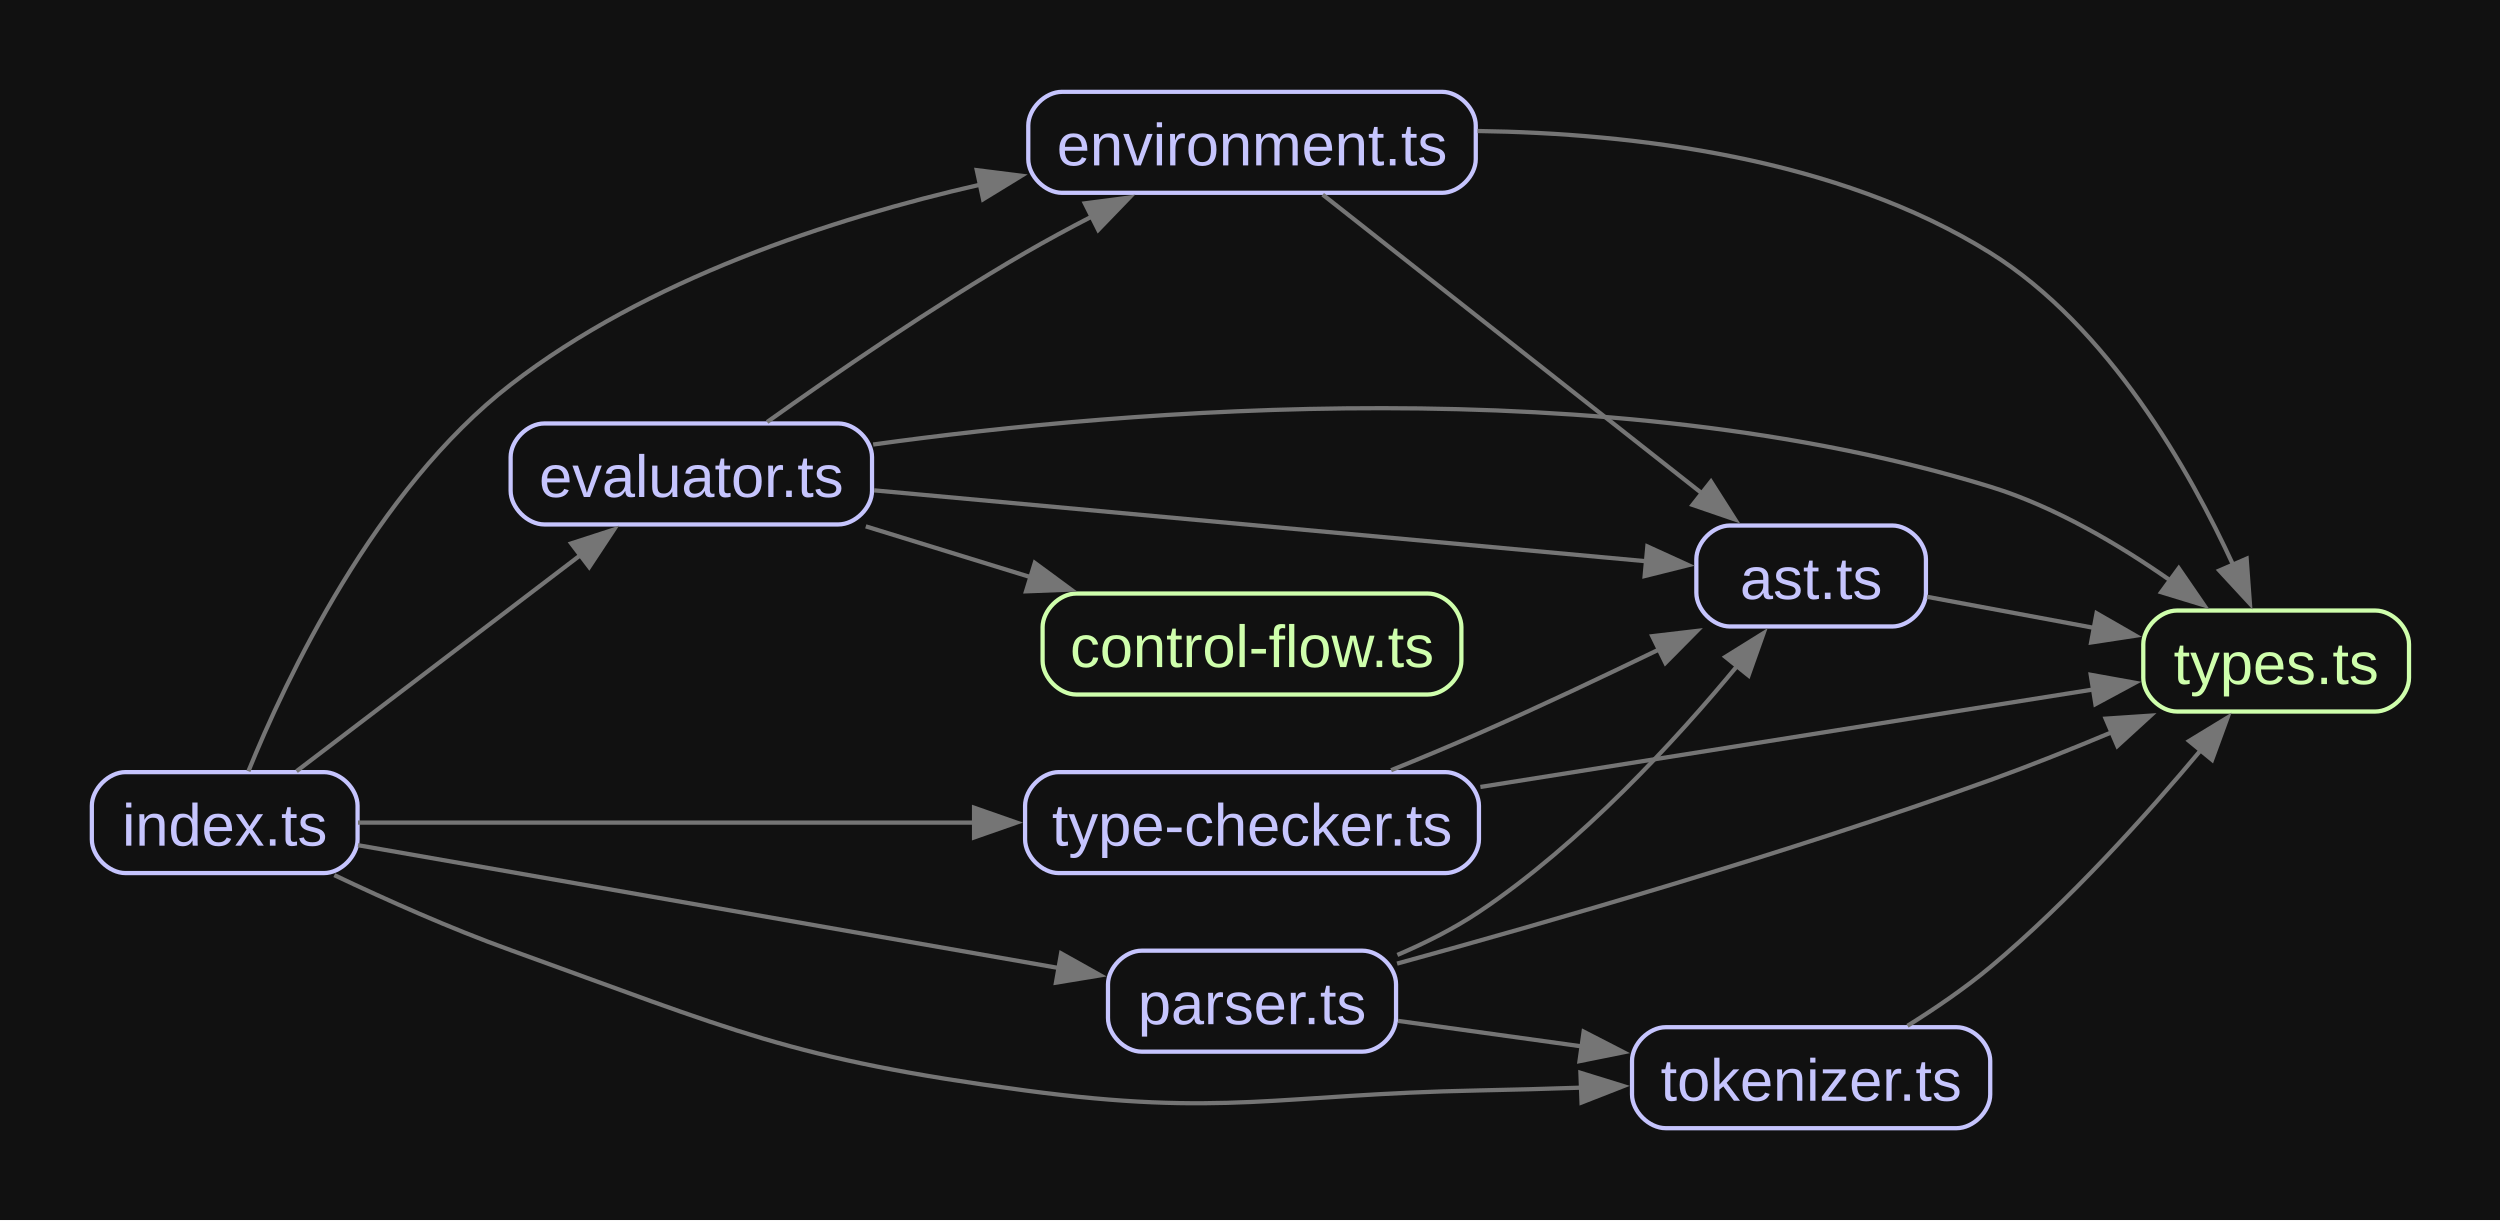
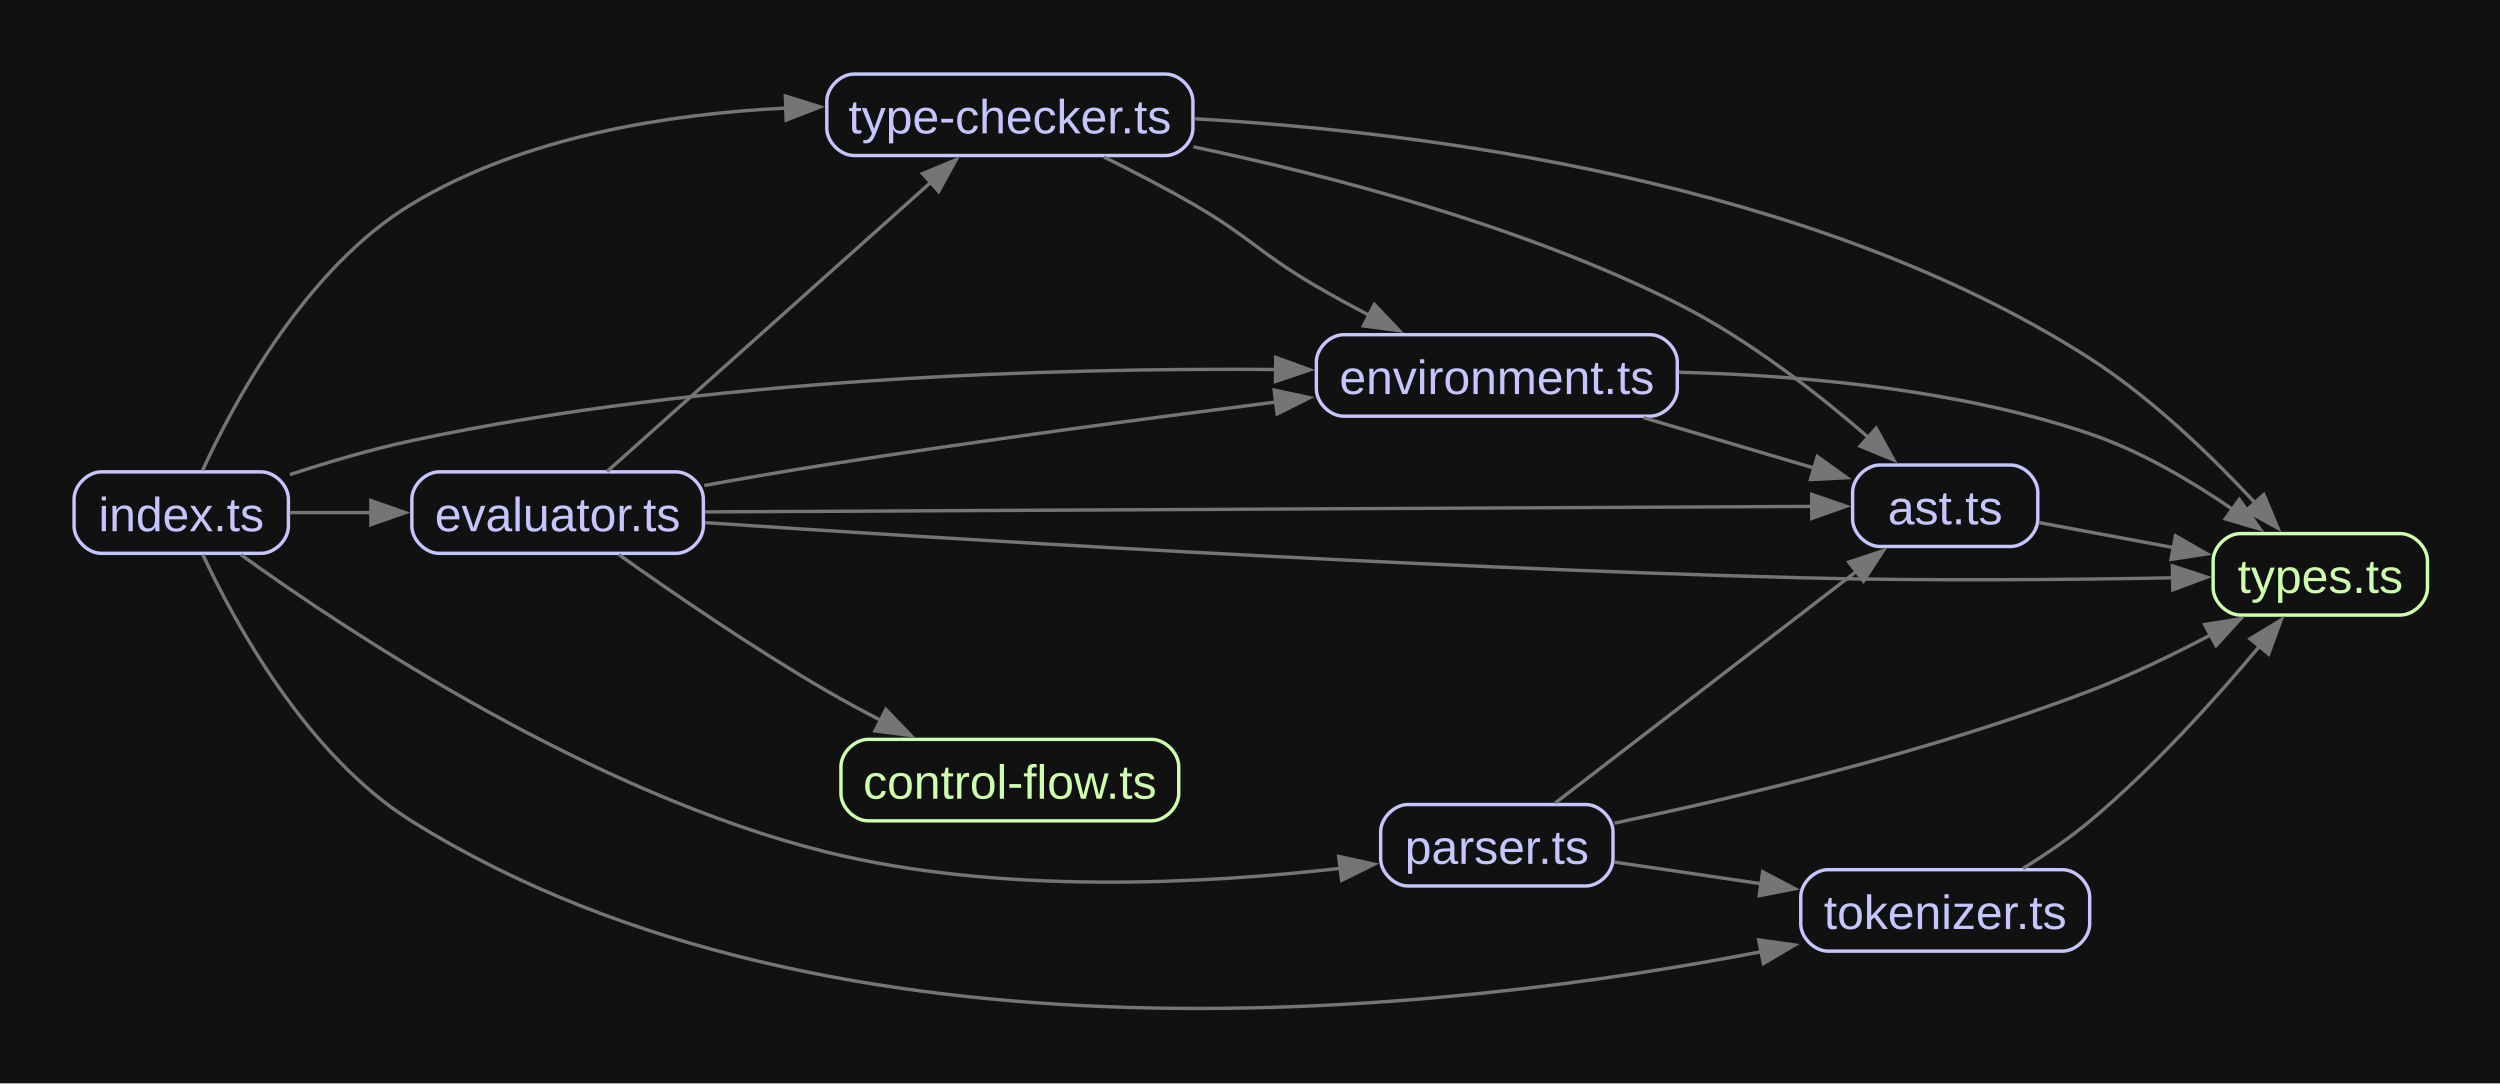
- <svg xmlns="http://www.w3.org/2000/svg" width="588pt" height="287pt" viewBox="0.00 0.00 588.00 287.00">
-   <g id="graph0" class="graph" transform="scale(1 1) rotate(0) translate(21.6 265.35)">
-     <polygon fill="#111111" stroke="none" points="-21.6,21.6 -21.6,-265.35 566.6,-265.35 566.6,21.6 -21.6,21.6" />
+ <svg xmlns="http://www.w3.org/2000/svg" width="729pt" height="316pt" viewBox="0.00 0.00 729.00 316.00">
+   <g id="graph0" class="graph" transform="scale(1 1) rotate(0) translate(21.6 294.3)">
+     <polygon fill="#111111" stroke="none" points="-21.6,21.6 -21.6,-294.3 707.85,-294.3 707.85,21.6 -21.6,21.6" />
    <g id="node1" class="node">
-       <path fill="none" stroke="#c6c5fe" d="M423.46,-141.75C423.46,-141.75 385.29,-141.75 385.29,-141.75 381.33,-141.75 377.38,-137.79 377.38,-133.83 377.38,-133.83 377.38,-125.92 377.38,-125.92 377.38,-121.96 381.33,-118 385.29,-118 385.29,-118 423.46,-118 423.46,-118 427.42,-118 431.38,-121.96 431.38,-125.92 431.38,-125.92 431.38,-133.83 431.38,-133.83 431.38,-137.79 427.42,-141.75 423.46,-141.75" />
-       <text xml:space="preserve" text-anchor="middle" x="404.38" y="-124.45" font-family="Arial" font-size="14.00" fill="#c6c5fe">ast.ts</text>
+       <path fill="none" stroke="#c6c5fe" d="M564.71,-158.7C564.71,-158.7 526.54,-158.7 526.54,-158.7 522.58,-158.7 518.62,-154.74 518.62,-150.78 518.62,-150.78 518.62,-142.86 518.62,-142.86 518.62,-138.91 522.58,-134.95 526.54,-134.95 526.54,-134.95 564.71,-134.95 564.71,-134.95 568.67,-134.95 572.62,-138.91 572.62,-142.86 572.62,-142.86 572.62,-150.78 572.62,-150.78 572.62,-154.74 568.67,-158.7 564.71,-158.7" />
+       <text xml:space="preserve" text-anchor="middle" x="545.62" y="-141.4" font-family="Arial" font-size="14.00" fill="#c6c5fe">ast.ts</text>
    </g>
    <g id="node2" class="node">
-       <path fill="none" stroke="#cfffac" d="M537.08,-121.75C537.08,-121.75 490.42,-121.75 490.42,-121.75 486.46,-121.75 482.5,-117.79 482.5,-113.83 482.5,-113.83 482.5,-105.92 482.5,-105.92 482.5,-101.96 486.46,-98 490.42,-98 490.42,-98 537.08,-98 537.08,-98 541.04,-98 545,-101.96 545,-105.92 545,-105.92 545,-113.83 545,-113.83 545,-117.79 541.04,-121.75 537.08,-121.75" />
-       <text xml:space="preserve" text-anchor="middle" x="513.75" y="-104.45" font-family="Arial" font-size="14.00" fill="#cfffac">types.ts</text>
+       <path fill="none" stroke="#cfffac" d="M678.33,-138.7C678.33,-138.7 631.67,-138.7 631.67,-138.7 627.71,-138.7 623.75,-134.74 623.75,-130.78 623.75,-130.78 623.75,-122.86 623.75,-122.86 623.75,-118.91 627.71,-114.95 631.67,-114.95 631.67,-114.95 678.33,-114.95 678.33,-114.95 682.29,-114.95 686.25,-118.91 686.25,-122.86 686.25,-122.86 686.25,-130.78 686.25,-130.78 686.25,-134.74 682.29,-138.7 678.33,-138.7" />
+       <text xml:space="preserve" text-anchor="middle" x="655" y="-121.4" font-family="Arial" font-size="14.00" fill="#cfffac">types.ts</text>
    </g>
    <g id="edge1" class="edge">
-       <path fill="none" stroke="#757575" d="M431.64,-124.98C443.45,-122.78 457.69,-120.13 470.91,-117.67" />
-       <polygon fill="#757575" stroke="#757575" points="471.51,-121.12 480.7,-115.84 470.23,-114.24 471.51,-121.12" />
+       <path fill="none" stroke="#757575" d="M572.89,-141.93C584.7,-139.73 598.94,-137.08 612.16,-134.62" />
+       <polygon fill="#757575" stroke="#757575" points="612.76,-138.06 621.95,-132.79 611.48,-131.18 612.76,-138.06" />
    </g>
    <g id="node3" class="node">
-       <path fill="none" stroke="#cfffac" d="M314.21,-125.75C314.21,-125.75 231.54,-125.75 231.54,-125.75 227.58,-125.75 223.62,-121.79 223.62,-117.83 223.62,-117.83 223.62,-109.92 223.62,-109.92 223.62,-105.96 227.58,-102 231.54,-102 231.54,-102 314.21,-102 314.21,-102 318.17,-102 322.12,-105.96 322.12,-109.92 322.12,-109.92 322.12,-117.83 322.12,-117.83 322.12,-121.79 318.17,-125.75 314.21,-125.75" />
-       <text xml:space="preserve" text-anchor="middle" x="272.88" y="-108.45" font-family="Arial" font-size="14.00" fill="#cfffac">control-flow.ts</text>
+       <path fill="none" stroke="#cfffac" d="M314.21,-78.7C314.21,-78.7 231.54,-78.7 231.54,-78.7 227.58,-78.7 223.62,-74.74 223.62,-70.78 223.62,-70.78 223.62,-62.86 223.62,-62.86 223.62,-58.91 227.58,-54.95 231.54,-54.95 231.54,-54.95 314.21,-54.95 314.21,-54.95 318.17,-54.95 322.12,-58.91 322.12,-62.86 322.12,-62.86 322.12,-70.78 322.12,-70.78 322.12,-74.74 318.17,-78.7 314.21,-78.7" />
+       <text xml:space="preserve" text-anchor="middle" x="272.88" y="-61.4" font-family="Arial" font-size="14.00" fill="#cfffac">control-flow.ts</text>
    </g>
    <g id="node4" class="node">
-       <path fill="none" stroke="#c6c5fe" d="M317.58,-243.75C317.58,-243.75 228.17,-243.75 228.17,-243.75 224.21,-243.75 220.25,-239.79 220.25,-235.83 220.25,-235.83 220.25,-227.92 220.25,-227.92 220.25,-223.96 224.21,-220 228.17,-220 228.17,-220 317.58,-220 317.58,-220 321.54,-220 325.5,-223.96 325.5,-227.92 325.5,-227.92 325.5,-235.83 325.5,-235.83 325.5,-239.79 321.54,-243.75 317.58,-243.75" />
-       <text xml:space="preserve" text-anchor="middle" x="272.88" y="-226.45" font-family="Arial" font-size="14.00" fill="#c6c5fe">environment.ts</text>
+       <path fill="none" stroke="#c6c5fe" d="M459.58,-196.7C459.58,-196.7 370.17,-196.7 370.17,-196.7 366.21,-196.7 362.25,-192.74 362.25,-188.78 362.25,-188.78 362.25,-180.86 362.25,-180.86 362.25,-176.91 366.21,-172.95 370.17,-172.95 370.17,-172.95 459.58,-172.95 459.58,-172.95 463.54,-172.95 467.5,-176.91 467.5,-180.86 467.5,-180.86 467.5,-188.78 467.5,-188.78 467.5,-192.74 463.54,-196.7 459.58,-196.7" />
+       <text xml:space="preserve" text-anchor="middle" x="414.88" y="-179.4" font-family="Arial" font-size="14.00" fill="#c6c5fe">environment.ts</text>
    </g>
    <g id="edge2" class="edge">
-       <path fill="none" stroke="#757575" d="M289.5,-219.57C311.66,-202.11 352.47,-169.97 378.74,-149.28" />
-       <polygon fill="#757575" stroke="#757575" points="380.82,-152.1 386.51,-143.16 376.49,-146.6 380.82,-152.1" />
+       <path fill="none" stroke="#757575" d="M457.68,-172.49C473.75,-167.74 491.97,-162.36 507.56,-157.76" />
+       <polygon fill="#757575" stroke="#757575" points="508.33,-161.18 516.93,-155 506.35,-154.47 508.33,-161.18" />
    </g>
    <g id="edge3" class="edge">
-       <path fill="none" stroke="#757575" d="M325.92,-234.54C362.25,-234.02 410.51,-228.35 446.5,-205.88 474.27,-188.54 493.39,-154.81 503.71,-132.3" />
-       <polygon fill="#757575" stroke="#757575" points="506.81,-133.95 507.58,-123.38 500.39,-131.16 506.81,-133.95" />
+       <path fill="none" stroke="#757575" d="M467.92,-185.75C502.69,-184.91 548.98,-180.95 587.75,-167.82 602.56,-162.81 617.51,-153.96 629.45,-145.76" />
+       <polygon fill="#757575" stroke="#757575" points="631.38,-148.68 637.47,-140.01 627.3,-142.99 631.38,-148.68" />
    </g>
    <g id="node5" class="node">
-       <path fill="none" stroke="#c6c5fe" d="M175.58,-165.75C175.58,-165.75 106.42,-165.75 106.42,-165.75 102.46,-165.75 98.5,-161.79 98.5,-157.83 98.5,-157.83 98.5,-149.92 98.5,-149.92 98.5,-145.96 102.46,-142 106.42,-142 106.42,-142 175.58,-142 175.58,-142 179.54,-142 183.5,-145.96 183.5,-149.92 183.5,-149.92 183.5,-157.83 183.5,-157.83 183.5,-161.79 179.54,-165.75 175.58,-165.75" />
-       <text xml:space="preserve" text-anchor="middle" x="141" y="-148.45" font-family="Arial" font-size="14.00" fill="#c6c5fe">evaluator.ts</text>
+       <path fill="none" stroke="#c6c5fe" d="M175.58,-156.7C175.58,-156.7 106.42,-156.7 106.42,-156.7 102.46,-156.7 98.5,-152.74 98.5,-148.78 98.5,-148.78 98.5,-140.86 98.5,-140.86 98.5,-136.91 102.46,-132.95 106.42,-132.95 106.42,-132.95 175.58,-132.95 175.58,-132.95 179.54,-132.95 183.5,-136.91 183.5,-140.86 183.5,-140.86 183.5,-148.78 183.5,-148.78 183.5,-152.74 179.54,-156.7 175.58,-156.7" />
+       <text xml:space="preserve" text-anchor="middle" x="141" y="-139.4" font-family="Arial" font-size="14.00" fill="#c6c5fe">evaluator.ts</text>
    </g>
    <g id="edge4" class="edge">
-       <path fill="none" stroke="#757575" d="M183.99,-150.02C234.25,-145.4 317.65,-137.75 365.84,-133.32" />
-       <polygon fill="#757575" stroke="#757575" points="365.86,-136.83 375.5,-132.43 365.22,-129.86 365.86,-136.83" />
+       <path fill="none" stroke="#757575" d="M183.95,-145.03C262.72,-145.42 431.58,-146.26 506.95,-146.64" />
+       <polygon fill="#757575" stroke="#757575" points="506.69,-150.13 516.71,-146.68 506.72,-143.13 506.69,-150.13" />
+     </g>
+     <g id="edge8" class="edge">
+       <path fill="none" stroke="#757575" d="M183.99,-141.9C251.35,-137.37 387.74,-128.86 503.5,-125.82 540.16,-124.86 581.87,-125.25 612.06,-125.81" />
+       <polygon fill="#757575" stroke="#757575" points="611.86,-129.3 621.93,-126 612,-122.3 611.86,-129.3" />
+     </g>
+     <g id="edge5" class="edge">
+       <path fill="none" stroke="#757575" d="M158.83,-132.6C174.26,-121.62 197.92,-105.35 219.5,-92.82 224.53,-89.9 229.93,-86.99 235.28,-84.22" />
+       <polygon fill="#757575" stroke="#757575" points="236.7,-87.43 244.06,-79.81 233.56,-81.18 236.7,-87.43" />
+     </g>
+     <g id="edge6" class="edge">
+       <path fill="none" stroke="#757575" d="M183.77,-152.73C195.33,-154.82 207.88,-157 219.5,-158.82 263.09,-165.67 312.36,-172.25 350.38,-177.07" />
+       <polygon fill="#757575" stroke="#757575" points="349.95,-180.55 360.3,-178.33 350.82,-173.6 349.95,-180.55" />
+     </g>
+     <g id="node6" class="node">
+       <path fill="none" stroke="#c6c5fe" d="M318.33,-272.7C318.33,-272.7 227.42,-272.7 227.42,-272.7 223.46,-272.7 219.5,-268.74 219.5,-264.78 219.5,-264.78 219.5,-256.86 219.5,-256.86 219.5,-252.91 223.46,-248.95 227.42,-248.95 227.42,-248.95 318.33,-248.95 318.33,-248.95 322.29,-248.95 326.25,-252.91 326.25,-256.86 326.25,-256.86 326.25,-264.78 326.25,-264.78 326.25,-268.74 322.29,-272.7 318.33,-272.7" />
+       <text xml:space="preserve" text-anchor="middle" x="272.88" y="-255.4" font-family="Arial" font-size="14.00" fill="#c6c5fe">type-checker.ts</text>
    </g>
    <g id="edge7" class="edge">
-       <path fill="none" stroke="#757575" d="M183.77,-160.8C243.52,-169.08 356.16,-178.61 446.5,-150.88 461.65,-146.22 476.82,-137.24 488.8,-128.86" />
-       <polygon fill="#757575" stroke="#757575" points="490.84,-131.71 496.84,-122.97 486.7,-126.06 490.84,-131.71" />
+       <path fill="none" stroke="#757575" d="M155.41,-156.8C177.77,-176.77 222.88,-217.06 249.92,-241.22" />
+       <polygon fill="#757575" stroke="#757575" points="247.43,-243.68 257.21,-247.73 252.09,-238.46 247.43,-243.68" />
    </g>
-     <g id="edge5" class="edge">
-       <path fill="none" stroke="#757575" d="M182.03,-141.55C194.37,-137.75 208.13,-133.51 221.1,-129.51" />
-       <polygon fill="#757575" stroke="#757575" points="221.78,-132.96 230.31,-126.68 219.72,-126.27 221.78,-132.96" />
+     <g id="edge18" class="edge">
+       <path fill="none" stroke="#757575" d="M326.38,-251.49C366.49,-243.07 422.36,-228.46 467.5,-205.82 488.09,-195.5 508.67,-179.38 523.39,-166.6" />
+       <polygon fill="#757575" stroke="#757575" points="525.48,-169.43 530.61,-160.17 520.82,-164.21 525.48,-169.43" />
    </g>
-     <g id="edge6" class="edge">
-       <path fill="none" stroke="#757575" d="M158.83,-166.1C174.26,-177.08 197.92,-193.35 219.5,-205.88 224.53,-208.79 229.93,-211.71 235.28,-214.47" />
-       <polygon fill="#757575" stroke="#757575" points="233.56,-217.52 244.06,-218.89 236.7,-211.27 233.56,-217.52" />
+     <g id="edge20" class="edge">
+       <path fill="none" stroke="#757575" d="M326.66,-259.67C392.64,-255.95 506.73,-241.76 587.75,-189.82 606.06,-178.09 623.74,-160.87 636.23,-147.4" />
+       <polygon fill="#757575" stroke="#757575" points="638.53,-150.08 642.62,-140.31 633.33,-145.39 638.53,-150.08" />
    </g>
-     <g id="node6" class="node">
-       <path fill="none" stroke="#c6c5fe" d="M54.58,-83.75C54.58,-83.75 7.92,-83.75 7.92,-83.75 3.96,-83.75 0,-79.79 0,-75.83 0,-75.83 0,-67.92 0,-67.92 0,-63.96 3.96,-60 7.92,-60 7.92,-60 54.58,-60 54.58,-60 58.54,-60 62.5,-63.96 62.5,-67.92 62.5,-67.92 62.5,-75.83 62.5,-75.83 62.5,-79.79 58.54,-83.75 54.58,-83.75" />
-       <text xml:space="preserve" text-anchor="middle" x="31.25" y="-66.45" font-family="Arial" font-size="14.00" fill="#c6c5fe">index.ts</text>
+     <g id="edge19" class="edge">
+       <path fill="none" stroke="#757575" d="M300.33,-248.5C308.73,-244.37 317.99,-239.6 326.25,-234.82 342.9,-225.19 345.63,-220.5 362.25,-210.82 367.22,-207.93 372.55,-205.03 377.83,-202.27" />
+       <polygon fill="#757575" stroke="#757575" points="379.15,-205.53 386.46,-197.87 375.97,-199.29 379.15,-205.53" />
    </g>
-     <g id="edge8" class="edge">
-       <path fill="none" stroke="#757575" d="M36.82,-83.95C45.53,-105.39 66.55,-150.16 98.5,-174.88 130.5,-199.63 173.71,-213.87 208.98,-221.93" />
-       <polygon fill="#757575" stroke="#757575" points="208.14,-225.33 218.65,-224.01 209.62,-218.48 208.14,-225.33" />
+     <g id="node7" class="node">
+       <path fill="none" stroke="#c6c5fe" d="M54.58,-156.7C54.58,-156.7 7.92,-156.7 7.92,-156.7 3.96,-156.7 0,-152.74 0,-148.78 0,-148.78 0,-140.86 0,-140.86 0,-136.91 3.96,-132.95 7.92,-132.95 7.92,-132.95 54.58,-132.95 54.58,-132.95 58.54,-132.95 62.5,-136.91 62.5,-140.86 62.5,-140.86 62.5,-148.78 62.5,-148.78 62.5,-152.74 58.54,-156.7 54.58,-156.7" />
+       <text xml:space="preserve" text-anchor="middle" x="31.25" y="-139.4" font-family="Arial" font-size="14.00" fill="#c6c5fe">index.ts</text>
    </g>
    <g id="edge9" class="edge">
-       <path fill="none" stroke="#757575" d="M48.15,-83.97C65.74,-97.36 94.31,-119.1 114.92,-134.79" />
-       <polygon fill="#757575" stroke="#757575" points="112.75,-137.54 122.83,-140.81 116.99,-131.97 112.75,-137.54" />
-     </g>
-     <g id="node7" class="node">
-       <path fill="none" stroke="#c6c5fe" d="M298.83,-41.75C298.83,-41.75 246.92,-41.75 246.92,-41.75 242.96,-41.75 239,-37.79 239,-33.83 239,-33.83 239,-25.92 239,-25.92 239,-21.96 242.96,-18 246.92,-18 246.92,-18 298.83,-18 298.83,-18 302.79,-18 306.75,-21.96 306.75,-25.92 306.75,-25.92 306.75,-33.83 306.75,-33.83 306.75,-37.79 302.79,-41.75 298.83,-41.75" />
-       <text xml:space="preserve" text-anchor="middle" x="272.88" y="-24.45" font-family="Arial" font-size="14.00" fill="#c6c5fe">parser.ts</text>
+       <path fill="none" stroke="#757575" d="M62.93,-155.9C74.01,-159.54 86.7,-163.29 98.5,-165.82 184.51,-184.25 286.53,-187.05 350.74,-186.56" />
+       <polygon fill="#757575" stroke="#757575" points="350.41,-190.07 360.37,-186.46 350.33,-183.07 350.41,-190.07" />
    </g>
    <g id="edge10" class="edge">
-       <path fill="none" stroke="#757575" d="M62.6,-66.56C104.25,-59.26 179.41,-46.08 227.42,-37.67" />
-       <polygon fill="#757575" stroke="#757575" points="227.97,-41.12 237.21,-35.95 226.76,-34.23 227.97,-41.12" />
+       <path fill="none" stroke="#757575" d="M62.84,-144.82C70.28,-144.82 78.46,-144.82 86.62,-144.82" />
+       <polygon fill="#757575" stroke="#757575" points="86.56,-148.32 96.56,-144.82 86.56,-141.32 86.56,-148.32" />
+     </g>
+     <g id="edge13" class="edge">
+       <path fill="none" stroke="#757575" d="M37.47,-157.15C46.63,-177.12 67.59,-216.19 98.5,-234.82 131.05,-254.45 173.1,-261.11 207.64,-262.79" />
+       <polygon fill="#757575" stroke="#757575" points="207.41,-266.29 217.53,-263.13 207.65,-259.29 207.41,-266.29" />
    </g>
    <g id="node8" class="node">
-       <path fill="none" stroke="#c6c5fe" d="M438.58,-23.75C438.58,-23.75 370.17,-23.75 370.17,-23.75 366.21,-23.75 362.25,-19.79 362.25,-15.83 362.25,-15.83 362.25,-7.92 362.25,-7.92 362.25,-3.96 366.21,0 370.17,0 370.17,0 438.58,0 438.58,0 442.54,0 446.5,-3.96 446.5,-7.92 446.5,-7.92 446.5,-15.83 446.5,-15.83 446.5,-19.79 442.54,-23.75 438.58,-23.75" />
-       <text xml:space="preserve" text-anchor="middle" x="404.38" y="-6.45" font-family="Arial" font-size="14.00" fill="#c6c5fe">tokenizer.ts</text>
+       <path fill="none" stroke="#c6c5fe" d="M440.83,-59.7C440.83,-59.7 388.92,-59.7 388.92,-59.7 384.96,-59.7 381,-55.74 381,-51.78 381,-51.78 381,-43.86 381,-43.86 381,-39.91 384.96,-35.95 388.92,-35.95 388.92,-35.95 440.83,-35.95 440.83,-35.95 444.79,-35.95 448.75,-39.91 448.75,-43.86 448.75,-43.86 448.75,-51.78 448.75,-51.78 448.75,-55.74 444.79,-59.7 440.83,-59.7" />
+       <text xml:space="preserve" text-anchor="middle" x="414.88" y="-42.4" font-family="Arial" font-size="14.00" fill="#c6c5fe">parser.ts</text>
    </g>
    <g id="edge11" class="edge">
-       <path fill="none" stroke="#757575" d="M57.03,-59.52C69.31,-53.69 84.48,-46.92 98.5,-41.88 150.94,-22.99 164.25,-16.27 219.5,-8.88 266.52,-2.58 278.81,-7.95 326.25,-8.88 334.08,-9.03 342.36,-9.27 350.47,-9.54" />
-       <polygon fill="#757575" stroke="#757575" points="350.12,-13.03 360.24,-9.9 350.38,-6.04 350.12,-13.03" />
+       <path fill="none" stroke="#757575" d="M48.66,-132.54C79.91,-110.01 150.97,-62.82 219.5,-45.82 269.73,-33.36 329.54,-36.55 369.42,-41.11" />
+       <polygon fill="#757575" stroke="#757575" points="368.76,-44.55 379.12,-42.3 369.62,-37.6 368.76,-44.55" />
    </g>
    <g id="node9" class="node">
-       <path fill="none" stroke="#c6c5fe" d="M318.33,-83.75C318.33,-83.75 227.42,-83.75 227.42,-83.75 223.46,-83.75 219.5,-79.79 219.5,-75.83 219.5,-75.83 219.5,-67.92 219.5,-67.92 219.5,-63.96 223.46,-60 227.42,-60 227.42,-60 318.33,-60 318.33,-60 322.29,-60 326.25,-63.96 326.25,-67.92 326.25,-67.92 326.25,-75.83 326.25,-75.83 326.25,-79.79 322.29,-83.75 318.33,-83.75" />
-       <text xml:space="preserve" text-anchor="middle" x="272.88" y="-66.45" font-family="Arial" font-size="14.00" fill="#c6c5fe">type-checker.ts</text>
+       <path fill="none" stroke="#c6c5fe" d="M579.83,-40.7C579.83,-40.7 511.42,-40.7 511.42,-40.7 507.46,-40.7 503.5,-36.74 503.5,-32.78 503.5,-32.78 503.5,-24.86 503.5,-24.86 503.5,-20.91 507.46,-16.95 511.42,-16.95 511.42,-16.95 579.83,-16.95 579.83,-16.95 583.79,-16.95 587.75,-20.91 587.75,-24.86 587.75,-24.86 587.75,-32.78 587.75,-32.78 587.75,-36.74 583.79,-40.7 579.83,-40.7" />
+       <text xml:space="preserve" text-anchor="middle" x="545.62" y="-23.4" font-family="Arial" font-size="14.00" fill="#c6c5fe">tokenizer.ts</text>
    </g>
    <g id="edge12" class="edge">
-       <path fill="none" stroke="#757575" d="M62.6,-71.88C98.9,-71.88 160.65,-71.88 207.7,-71.88" />
-       <polygon fill="#757575" stroke="#757575" points="207.5,-75.38 217.5,-71.88 207.5,-68.38 207.5,-75.38" />
+       <path fill="none" stroke="#757575" d="M37.53,-132.6C46.79,-112.78 67.89,-73.93 98.5,-54.82 221.76,22.12 403.45,0.4 492.1,-16.81" />
+       <polygon fill="#757575" stroke="#757575" points="491.23,-20.2 501.73,-18.74 492.61,-13.34 491.23,-20.2" />
    </g>
-     <g id="edge13" class="edge">
-       <path fill="none" stroke="#757575" d="M307.06,-40.75C313.68,-43.58 320.39,-46.95 326.25,-50.88 350.18,-66.88 372.58,-91.29 387,-108.74" />
-       <polygon fill="#757575" stroke="#757575" points="384.21,-110.85 393.21,-116.45 389.66,-106.46 384.21,-110.85" />
+     <g id="edge14" class="edge">
+       <path fill="none" stroke="#757575" d="M431.92,-60.16C454.01,-77.15 494.01,-107.9 519.93,-127.83" />
+       <polygon fill="#757575" stroke="#757575" points="517.52,-130.4 527.58,-133.72 521.79,-124.85 517.52,-130.4" />
+     </g>
+     <g id="edge16" class="edge">
+       <path fill="none" stroke="#757575" d="M449.17,-54.28C484.3,-61.62 540.93,-74.93 587.75,-92.82 599.65,-97.37 612.2,-103.45 623.14,-109.22" />
+       <polygon fill="#757575" stroke="#757575" points="621.27,-112.18 631.73,-113.86 624.6,-106.03 621.27,-112.18" />
    </g>
    <g id="edge15" class="edge">
-       <path fill="none" stroke="#757575" d="M306.99,-38.71C342,-48.31 398.66,-64.61 446.5,-81.88 455.87,-85.26 465.84,-89.25 475.11,-93.14" />
-       <polygon fill="#757575" stroke="#757575" points="473.65,-96.32 484.22,-97.03 476.4,-89.89 473.65,-96.32" />
-     </g>
-     <g id="edge14" class="edge">
-       <path fill="none" stroke="#757575" d="M307.22,-25.24C320.48,-23.4 336.06,-21.23 350.77,-19.19" />
-       <polygon fill="#757575" stroke="#757575" points="350.87,-22.71 360.29,-17.86 349.9,-15.77 350.87,-22.71" />
-     </g>
-     <g id="edge16" class="edge">
-       <path fill="none" stroke="#757575" d="M427.04,-24.08C433.54,-28.14 440.53,-32.9 446.5,-37.88 465.08,-53.38 483.49,-73.92 496.17,-89.09" />
-       <polygon fill="#757575" stroke="#757575" points="493.27,-91.07 502.32,-96.58 498.68,-86.63 493.27,-91.07" />
+       <path fill="none" stroke="#757575" d="M449.03,-42.93C462.21,-40.98 477.7,-38.7 492.32,-36.54" />
+       <polygon fill="#757575" stroke="#757575" points="492.4,-40.07 501.78,-35.14 491.38,-33.14 492.4,-40.07" />
    </g>
    <g id="edge17" class="edge">
-       <path fill="none" stroke="#757575" d="M305.59,-84.2C312.44,-86.97 319.61,-89.96 326.25,-92.88 340.3,-99.05 355.58,-106.28 368.8,-112.69" />
-       <polygon fill="#757575" stroke="#757575" points="367.02,-115.72 377.55,-116.96 370.1,-109.43 367.02,-115.72" />
-     </g>
-     <g id="edge18" class="edge">
-       <path fill="none" stroke="#757575" d="M326.59,-80.26C369.99,-87.16 430.68,-96.82 470.82,-103.2" />
-       <polygon fill="#757575" stroke="#757575" points="470.14,-106.64 480.57,-104.76 471.24,-99.73 470.14,-106.64" />
+       <path fill="none" stroke="#757575" d="M568.29,-41.03C574.79,-45.09 581.78,-49.84 587.75,-54.82 606.33,-70.32 624.74,-90.86 637.42,-106.04" />
+       <polygon fill="#757575" stroke="#757575" points="634.52,-108.02 643.57,-113.53 639.93,-103.58 634.52,-108.02" />
    </g>
  </g>
</svg>
